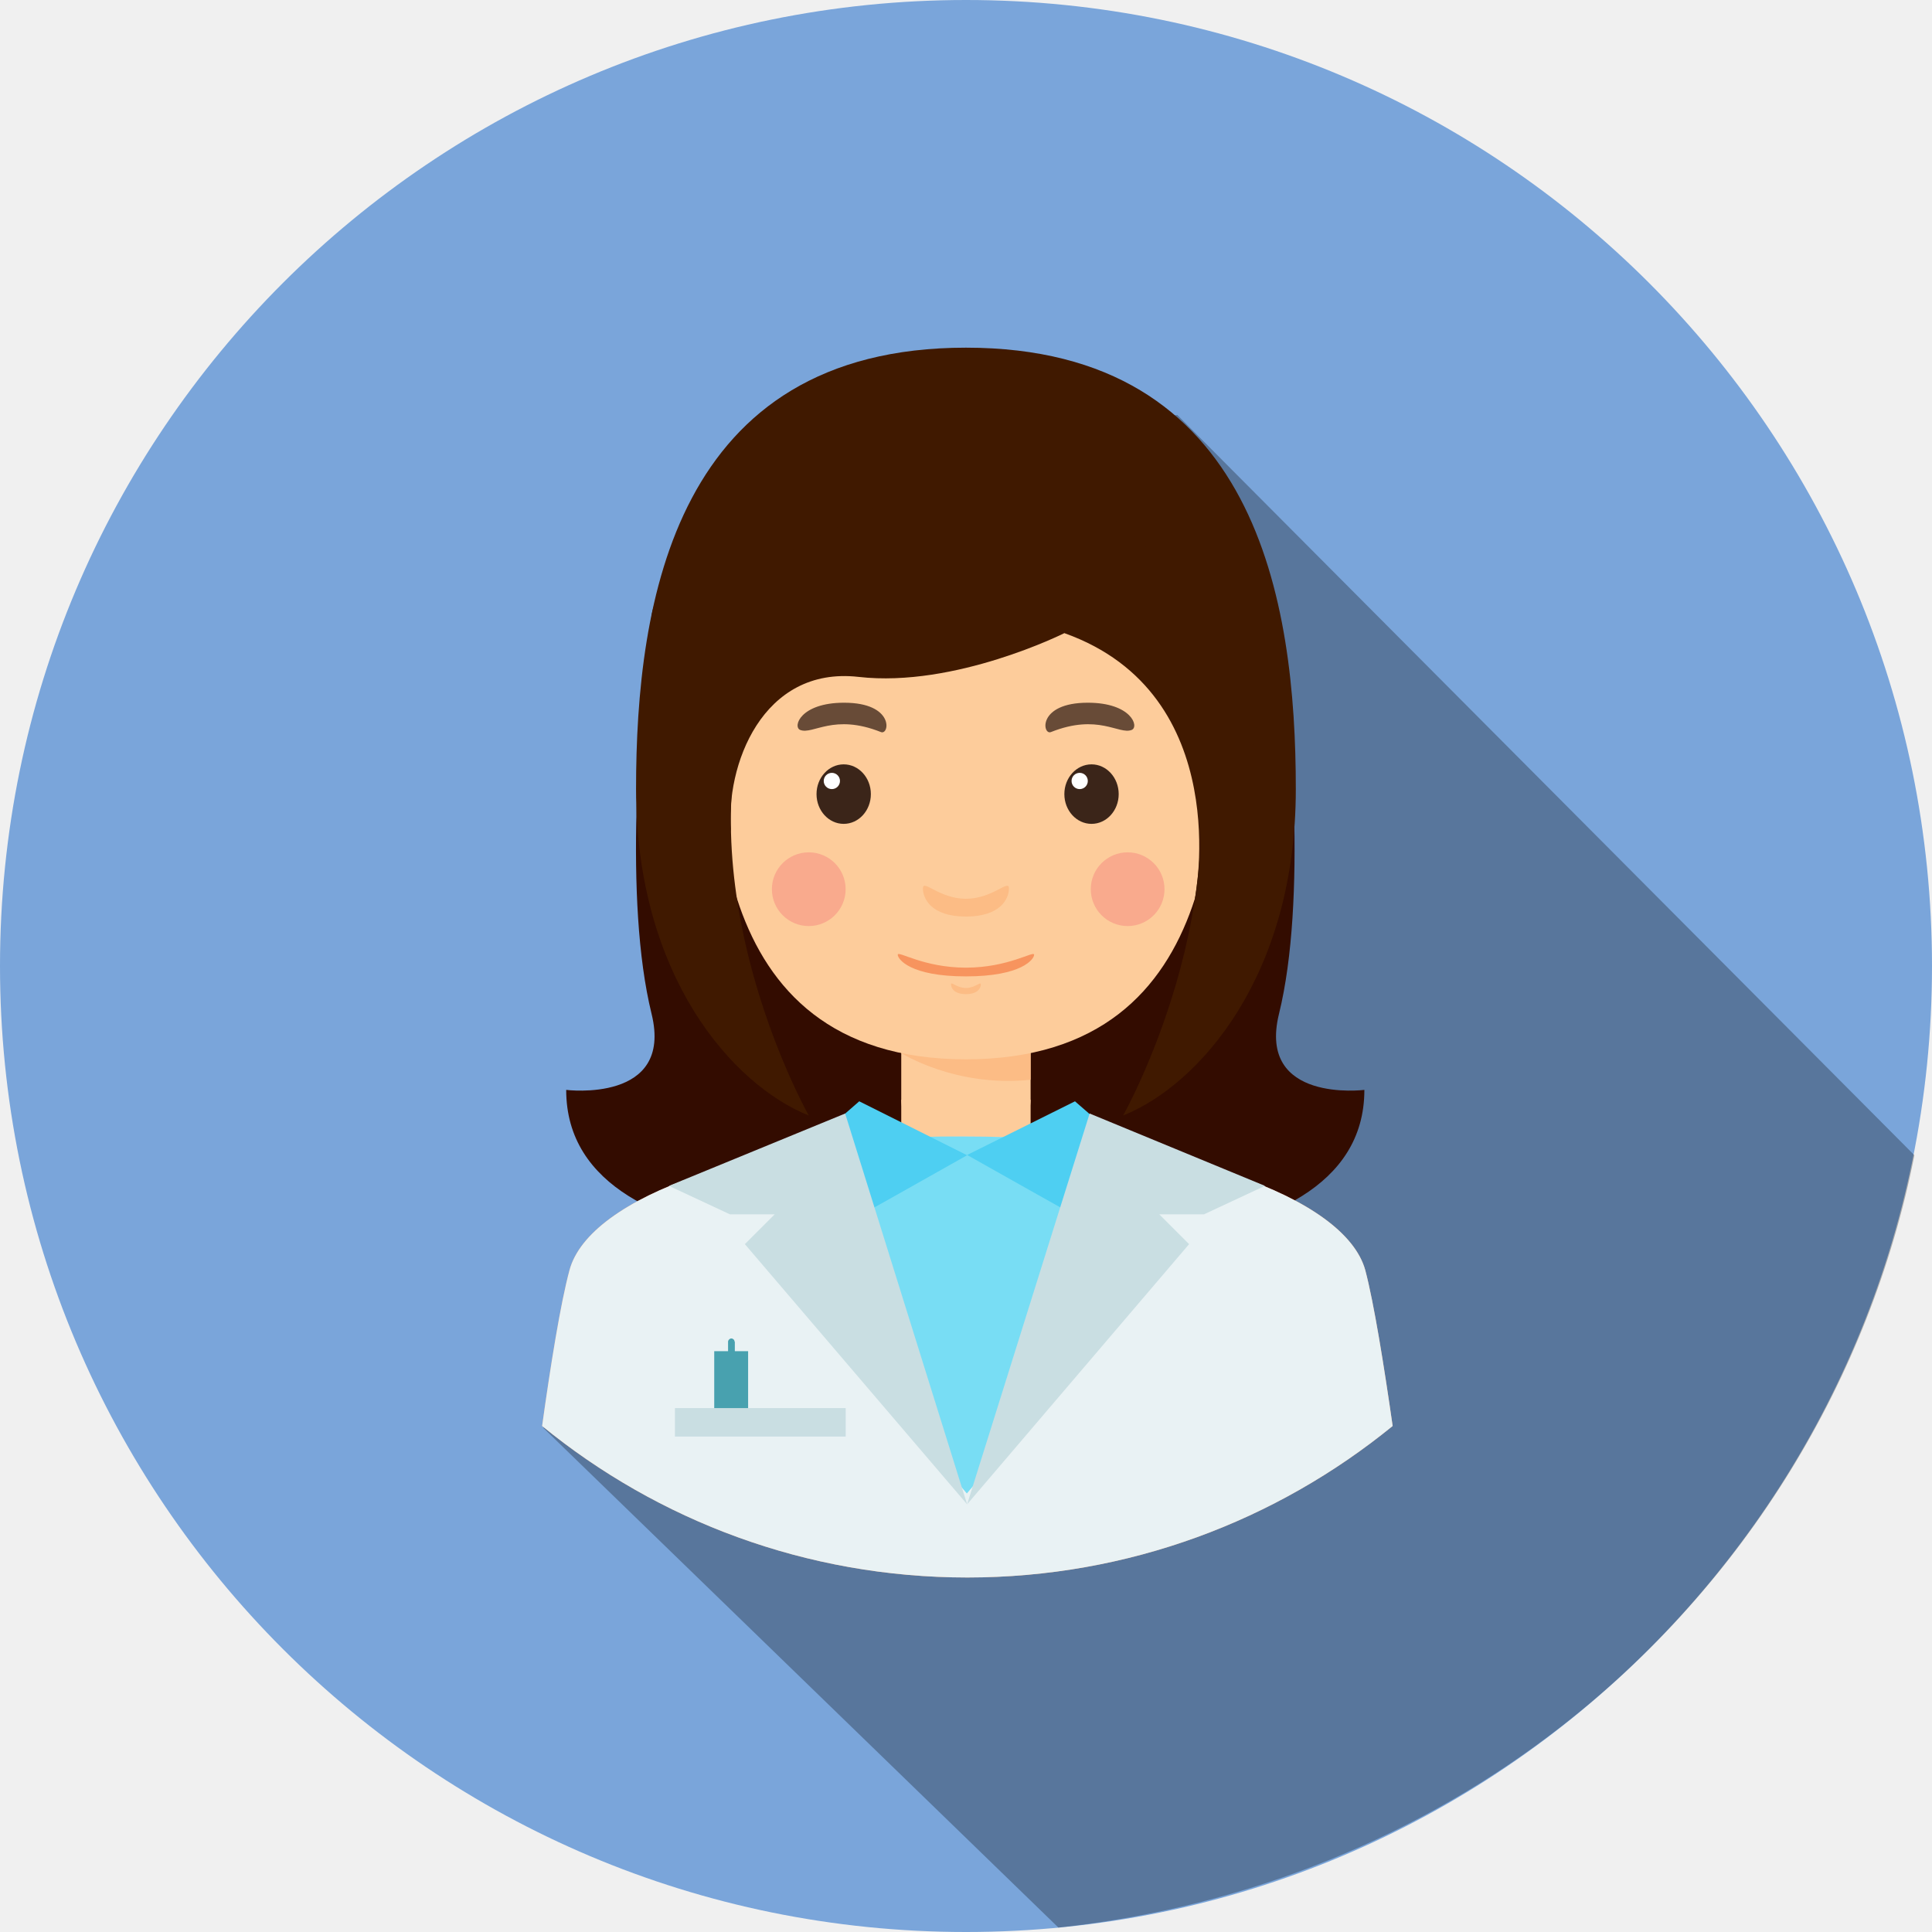
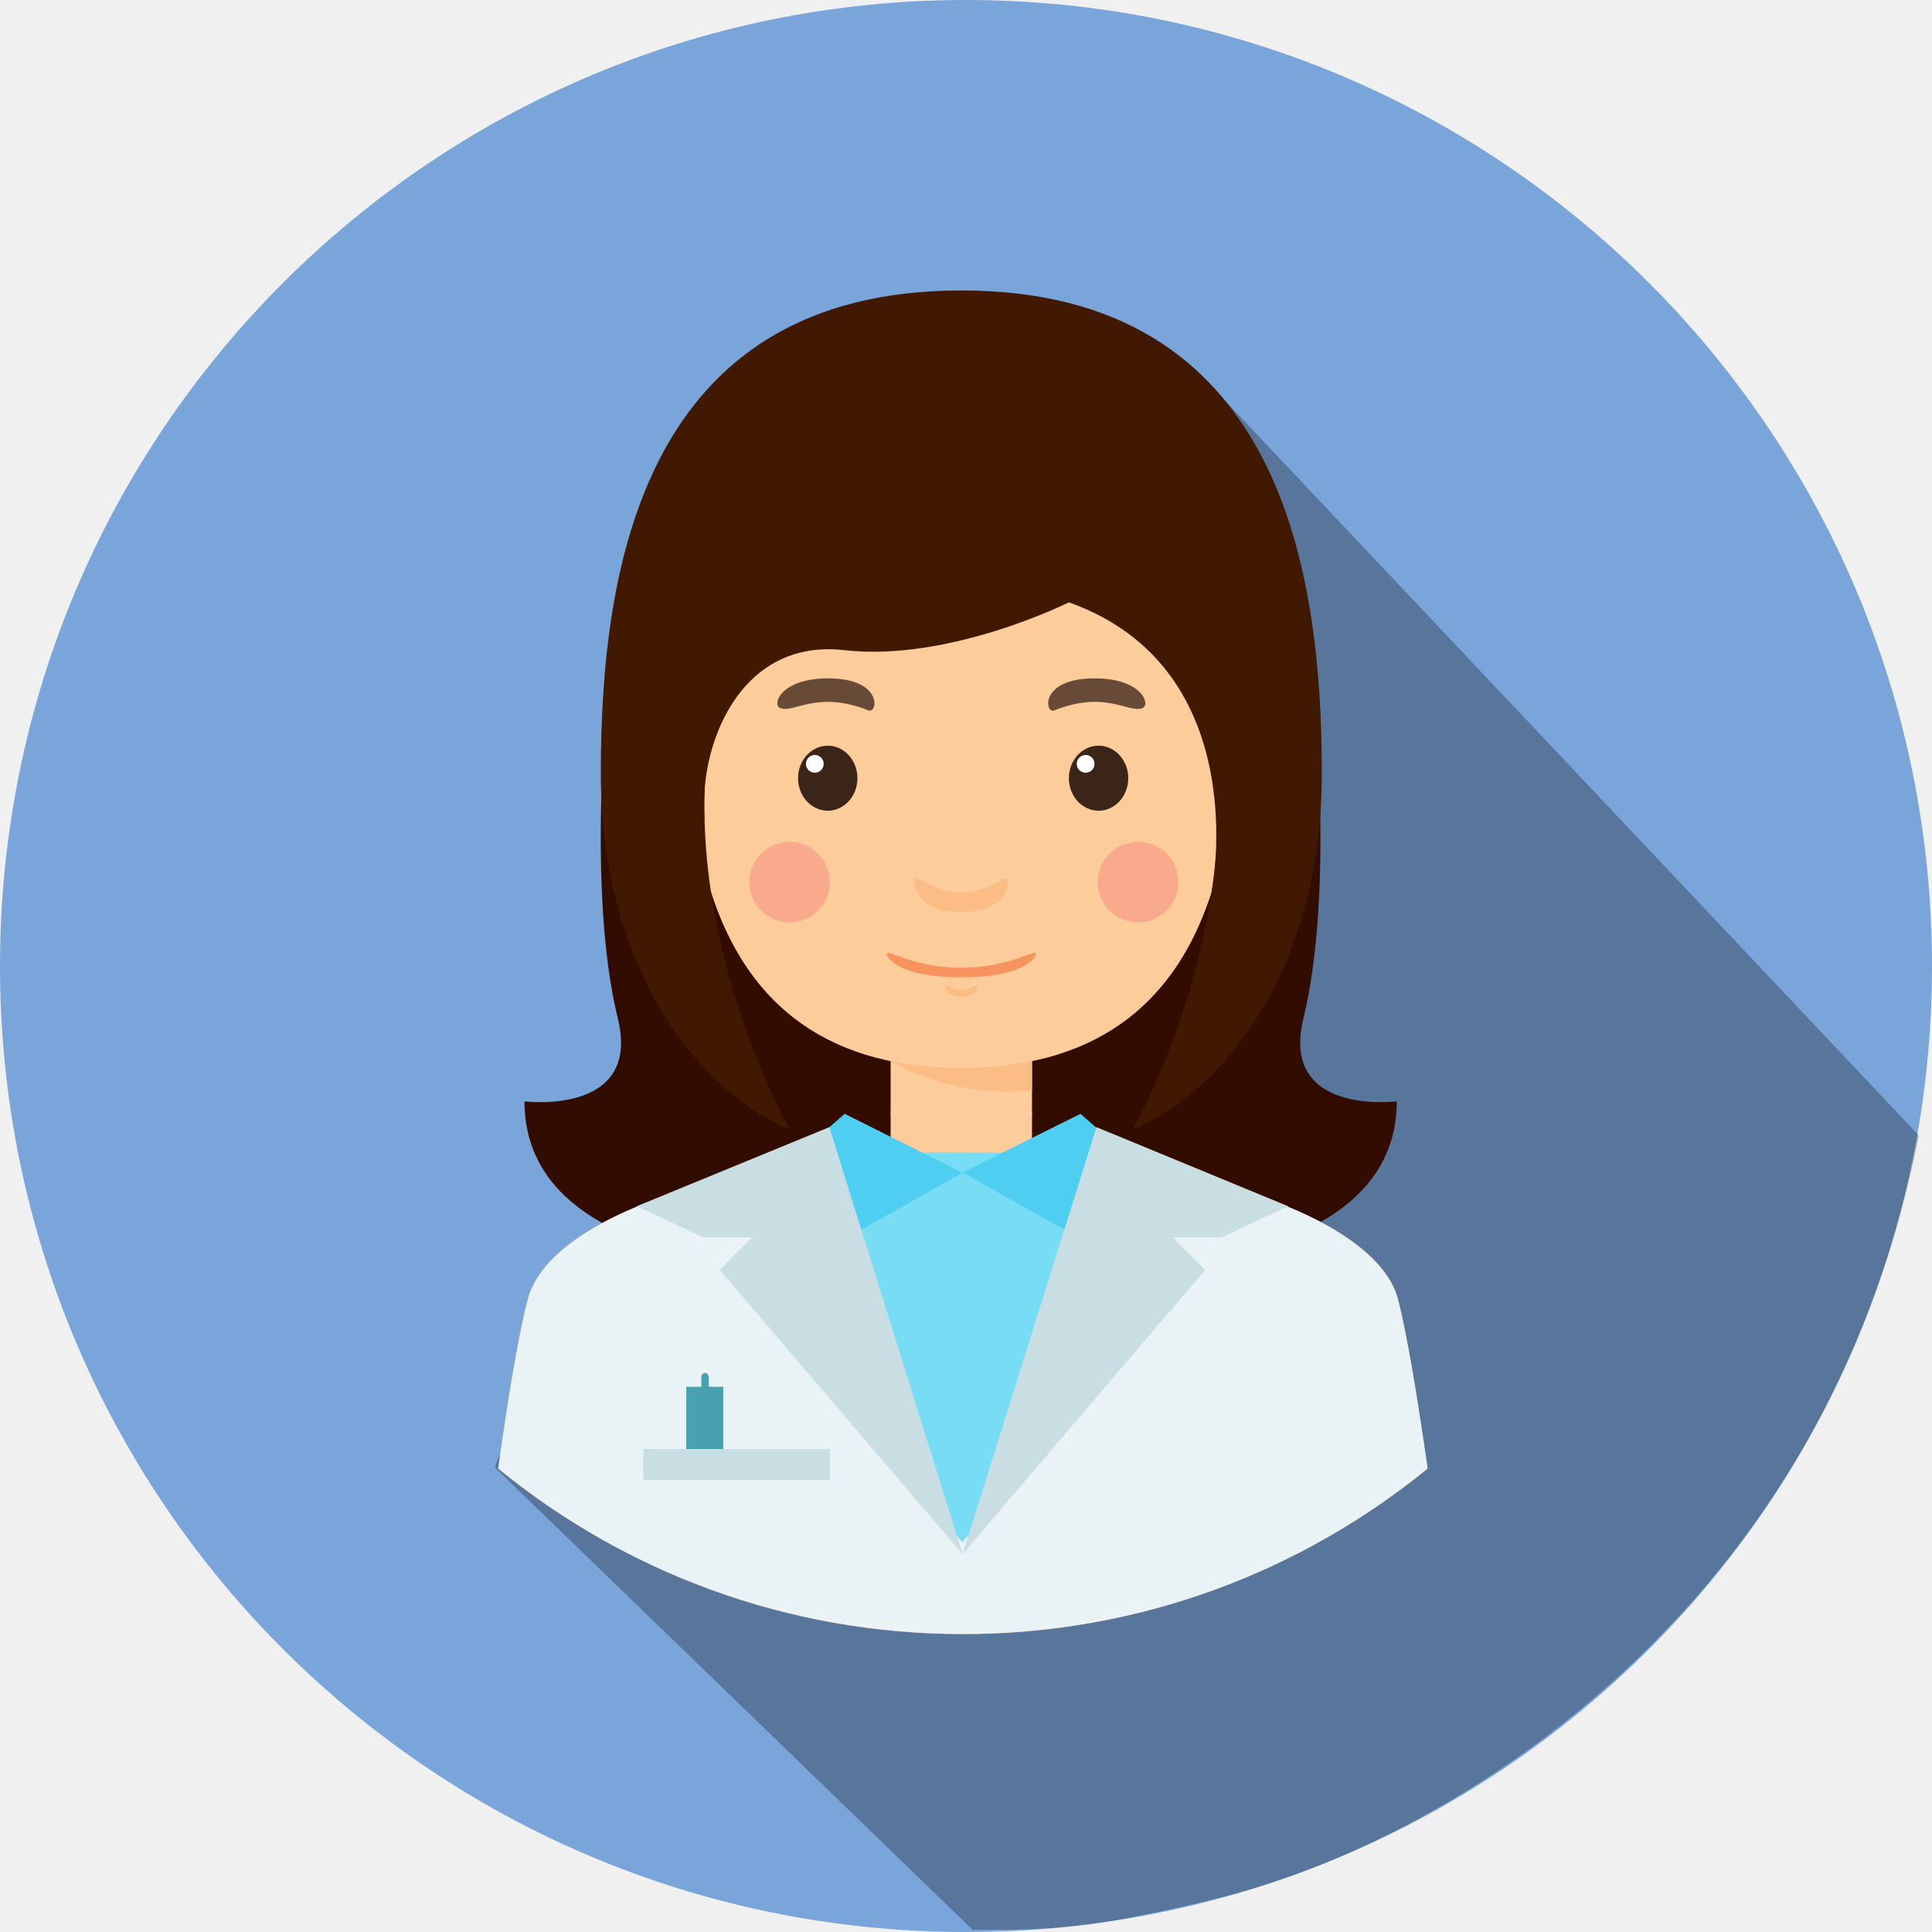
<svg xmlns="http://www.w3.org/2000/svg" width="439px" height="439px" viewBox="0 0 439 439" version="1.1">
  <defs />
  <g id="Page-1" stroke="none" stroke-width="1" fill="none" fill-rule="evenodd">
    <g id="Layer_1">
      <circle id="Oval" fill="#7AA5DA" cx="219.5" cy="219.5" r="219.5" />
-       <path d="M258.465,92.625 C228.097,78.221 194.876,75.091 172.5,105.5 C154.919,126.306 176.188,146.392 165,172 C163.402,178.402 156.197,189.698 153,194.5 C141.812,204.102 157.303,210.498 160.5,218.5 C170.089,247.308 175.376,246.496 153,262.5 C148.498,265.317 123.684,319.672 123.5,324.5 L240.5,438 C284.046,433.304 323.169,416.805 354.5,392.5 C396.556,359.874 424.971,313.217 435,262.5 L267.526,94.296 C264.879,94.658 260.64,93.714 258.465,92.625 Z" id="Shape" fill-opacity="0.285" fill="#000000" style="mix-blend-mode: multiply;" />
+       <path d="M238.547,71.225 C206.473,55.928 198.133,86.706 174.5,119 C155.931,141.095 151.648,128.324 139.831,155.518 C138.143,162.317 153.376,177.901 150,183 C138.184,193.197 144.376,199.002 147.753,207.5 C157.881,238.093 177.133,255.504 153.5,272.5 C148.745,275.491 112.694,328.373 112.5,333.5 L221,438.5 C239.066,438.5 247,438.5 276,431.5 C305,424.5 332.631,409.168 354,392.5 C398.419,357.852 425.408,311.86 436,258 L274.576,87.024 C272.051,84.35 263.5,92 263.5,92 C260.704,92.385 240.844,72.381 238.547,71.225 Z" id="Shape" fill-opacity="0.285" fill="#000000" style="mix-blend-mode: multiply;" />
    </g>
-     <g id="Group-2" transform="translate(123, 79)">
-       <g id="girl" transform="translate(5, 0)">
+     <g id="Group-2" transform="translate(113, 66)">
+       <g id="girl" transform="translate(5.463918, 0)">
        <g id="Group">
-           <path d="M91.485,43.514 L91.485,203.518 C91.485,203.518 0.655,212.93 0.655,168.652 C0.655,168.652 25.052,171.727 20.057,151.379 C13.725,125.583 17.267,83.805 20.057,60.971 C22.847,38.136 91.485,43.514 91.485,43.514 L91.485,43.514 Z" id="Shape" fill="#330C00" />
-           <path d="M91.191,43.514 L91.191,203.518 C91.191,203.518 182.021,212.93 182.021,168.652 C182.021,168.652 157.624,171.727 162.619,151.379 C168.951,125.583 165.409,83.805 162.619,60.971 C159.828,38.136 91.191,43.514 91.191,43.514 L91.191,43.514 Z" id="Shape" fill="#330C00" />
-           <g transform="translate(20, 32)">
+           <path d="M99.973,47.54 L99.973,222.349 C99.973,222.349 0.716,232.632 0.716,184.257 C0.716,184.257 27.376,187.616 21.918,165.386 C14.998,137.203 18.869,91.559 21.918,66.612 C24.967,41.665 99.973,47.54 99.973,47.54 L99.973,47.54 Z" id="Shape" fill="#330C00" />
+           <path d="M99.652,47.54 L99.652,222.349 C99.652,222.349 198.91,232.632 198.91,184.257 C198.91,184.257 172.249,187.616 177.707,165.386 C184.627,137.203 180.756,91.559 177.707,66.612 C174.657,41.665 99.652,47.54 99.652,47.54 L99.652,47.54 Z" id="Shape" fill="#330C00" />
+           <g transform="translate(21.85567, 34.96085)">
            <g>
-               <rect id="Rectangle-path" fill="#FDCC9B" x="56.788" y="124.41" width="29.395" height="32.923" />
-               <path d="M56.788,128.288 C56.788,128.288 69.152,136.162 86.183,134.339 L86.183,124.41 L56.788,124.41 L56.788,128.288 L56.788,128.288 Z" id="Shape" fill="#FCBC85" />
-               <ellipse id="Oval" fill="#FCBC85" cx="14.4" cy="73.36" rx="14.343" ry="16.364" />
-               <ellipse id="Oval" fill="#FCBC85" cx="128.568" cy="73.36" rx="14.343" ry="16.364" />
-               <path d="M128.51,42.104 C128.51,18 110.873,0.364 71.485,0.364 C32.095,0.364 14.459,18.001 14.459,42.104 C14.459,66.208 10.344,129.701 71.485,129.701 C132.626,129.701 128.51,66.209 128.51,42.104 L128.51,42.104 Z" id="Shape" fill="#FDCC9B" />
-               <g transform="translate(33, 48)">
-                 <g transform="translate(4, 14)" id="Oval">
-                   <ellipse fill="#3B2519" cx="6.709" cy="7.442" rx="6.173" ry="6.761" />
-                   <circle fill="#FFFFFF" cx="4.018" cy="4.457" r="1.846" />
+               <rect id="Rectangle-path" fill="#FDCC9B" x="62.057" y="135.921" width="32.122" height="35.969" />
+               <path d="M62.057,140.158 C62.057,140.158 75.568,148.761 94.179,146.769 L94.179,135.921 L62.057,135.921 L62.057,140.158 L62.057,140.158 Z" id="Shape" fill="#FCBC85" />
+               <ellipse id="Oval" fill="#FCBC85" cx="15.736" cy="80.148" rx="15.674" ry="17.878" />
+               <ellipse id="Oval" fill="#FCBC85" cx="140.497" cy="80.148" rx="15.674" ry="17.878" />
+               <path d="M140.434,46 C140.434,19.665 121.16,0.398 78.118,0.398 C35.073,0.398 15.801,19.667 15.801,46 C15.801,72.334 11.304,141.702 78.118,141.702 C144.932,141.702 140.434,72.335 140.434,46 L140.434,46 Z" id="Shape" fill="#FDCC9B" />
+               <g transform="translate(36.06186, 52.44128)">
+                 <g transform="translate(4.371134, 15.29537)" id="Oval">
+                   <ellipse fill="#3B2519" cx="7.331" cy="8.131" rx="6.746" ry="7.387" />
+                   <ellipse fill="#FFFFFF" cx="4.391" cy="4.869" rx="2.017" ry="2.017" />
                </g>
-                 <path d="M0.834,6.865 C3.753,7.982 8.44,3.066 19.17,7.343 C21.125,8.123 22.293,0.675 10.792,0.675 C0.834,0.675 -0.93,6.189 0.834,6.865 L0.834,6.865 Z" id="Shape" fill="#684B37" />
-                 <g transform="translate(60, 14)" id="Oval">
-                   <ellipse fill="#3B2519" cx="7.023" cy="7.442" rx="6.173" ry="6.761" />
-                   <circle fill="#FFFFFF" cx="4.332" cy="4.457" r="1.847" />
+                 <path d="M0.911,7.5 C4.101,8.721 9.223,3.35 20.949,8.022 C23.085,8.875 24.361,0.737 11.793,0.737 C0.911,0.737 -1.016,6.762 0.911,7.5 L0.911,7.5 Z" id="Shape" fill="#684B37" />
+                 <g transform="translate(65.56701, 15.29537)" id="Oval">
+                   <ellipse fill="#3B2519" cx="7.675" cy="8.131" rx="6.746" ry="7.387" />
+                   <ellipse fill="#FFFFFF" cx="4.734" cy="4.869" rx="2.018" ry="2.018" />
                </g>
-                 <path d="M76.135,6.865 C73.216,7.982 68.53,3.066 57.8,7.343 C55.845,8.123 54.677,0.675 66.178,0.675 C76.135,0.675 77.899,6.189 76.135,6.865 L76.135,6.865 Z" id="Shape" fill="#684B37" />
+                 <path d="M83.199,7.5 C80.009,8.721 74.888,3.35 63.163,8.022 C61.026,8.875 59.75,0.737 72.318,0.737 C83.199,0.737 85.127,6.762 83.199,7.5 L83.199,7.5 Z" id="Shape" fill="#684B37" />
              </g>
-               <path d="M71.485,93.223 C65.385,93.223 61.711,88.666 61.711,90.871 C61.711,93.075 63.475,97.265 71.485,97.265 C79.495,97.265 81.258,93.076 81.258,90.871 C81.258,88.666 77.584,93.223 71.485,93.223 L71.485,93.223 Z" id="Shape" fill="#FCBC85" />
-               <path d="M71.485,113.493 C69.375,113.493 68.104,111.917 68.104,112.68 C68.104,113.443 68.714,114.892 71.485,114.892 C74.256,114.892 74.865,113.443 74.865,112.68 C74.865,111.917 73.594,113.493 71.485,113.493 L71.485,113.493 Z" id="Shape" fill="#FCBC85" />
-               <path d="M71.485,108.876 C61.816,108.876 55.992,104.938 55.992,105.936 C55.992,106.933 58.788,110.86 71.485,110.86 C84.182,110.86 86.978,106.933 86.978,105.936 C86.978,104.939 81.153,108.876 71.485,108.876 L71.485,108.876 Z" id="Shape" fill="#F7945E" />
+               <path d="M78.118,101.849 C71.452,101.849 67.437,96.87 67.437,99.279 C67.437,101.687 69.364,106.265 78.118,106.265 C86.871,106.265 88.797,101.688 88.797,99.279 C88.797,96.87 84.783,101.849 78.118,101.849 L78.118,101.849 Z" id="Shape" fill="#FCBC85" />
+               <path d="M78.118,123.994 C75.812,123.994 74.423,122.272 74.423,123.106 C74.423,123.94 75.09,125.523 78.118,125.523 C81.146,125.523 81.811,123.94 81.811,123.106 C81.811,122.272 80.422,123.994 78.118,123.994 L78.118,123.994 Z" id="Shape" fill="#FCBC85" />
+               <path d="M78.118,118.95 C67.552,118.95 61.187,114.648 61.187,115.738 C61.187,116.827 64.243,121.118 78.118,121.118 C91.993,121.118 95.048,116.827 95.048,115.738 C95.048,114.649 88.683,118.95 78.118,118.95 L78.118,118.95 Z" id="Shape" fill="#F7945E" />
            </g>
-             <circle id="Oval" fill="#F9AA8D" cx="35.771" cy="91.048" r="8.377" />
-             <circle id="Oval" fill="#F9AA8D" cx="108.229" cy="91.048" r="8.377" />
+             <ellipse id="Oval" fill="#F9AA8D" cx="39.09" cy="99.472" rx="9.154" ry="9.152" />
+             <ellipse id="Oval" fill="#F9AA8D" cx="118.271" cy="99.472" rx="9.154" ry="9.152" />
          </g>
-           <path d="M76.788,170.92 C76.788,170.92 76.787,184.159 91.485,184.159 C106.182,184.159 106.182,170.92 106.182,170.92 C106.182,170.92 90.933,165.368 76.788,170.92 L76.788,170.92 Z" id="Shape" fill="#FDCC9B" />
-           <path d="M91.485,0 C25.346,0 16.528,57.747 16.528,100.303 C16.528,142.86 38.559,167.573 55.771,174.475 C55.771,174.475 28.286,125.767 41.807,80.675 C52.87,43.781 91.485,54.675 91.485,54.675 C91.485,54.675 130.098,43.78 141.162,80.675 C154.683,125.767 127.198,174.475 127.198,174.475 C144.411,167.573 166.442,142.86 166.442,100.303 C166.442,57.747 157.624,0 91.485,0 L91.485,0 Z" id="Shape" fill="#401900" />
-           <path d="M113.85,64.864 C113.85,64.864 89.026,77.308 67.104,74.81 C45.183,72.311 36.763,95.038 38.101,110.079 L30.785,76.603 L44.013,50.118 L81.711,30.718 L117.332,32.364 L134.225,47.032 L148.569,64.864 L158.652,76.603 L153.801,112.729 L143.533,125.078 C143.534,125.078 152.824,78.728 113.85,64.864 L113.85,64.864 Z" id="Shape" fill="#401900" />
+           <path d="M83.913,186.735 C83.913,186.735 83.912,201.199 99.973,201.199 C116.034,201.199 116.034,186.735 116.034,186.735 C116.034,186.735 99.37,180.669 83.913,186.735 L83.913,186.735 Z" id="Shape" fill="#FDCC9B" />
+           <path d="M99.973,0 C27.698,0 18.062,63.09 18.062,109.584 C18.062,156.078 42.137,183.078 60.946,190.619 C60.946,190.619 30.91,137.404 45.686,88.14 C57.775,47.832 99.973,59.734 99.973,59.734 C99.973,59.734 142.169,47.831 154.26,88.14 C169.035,137.404 139,190.619 139,190.619 C157.81,183.078 181.885,156.078 181.885,109.584 C181.885,63.09 172.249,0 99.973,0 L99.973,0 Z" id="Shape" fill="#401900" />
+           <path d="M124.413,70.866 C124.413,70.866 97.286,84.461 73.33,81.732 C49.375,79.002 40.174,103.832 41.636,120.264 L33.641,83.691 L48.097,54.755 L89.292,33.56 L128.218,35.359 L146.679,51.384 L162.354,70.866 L173.372,83.691 L168.071,123.159 L156.85,136.651 C156.852,136.651 167.004,86.012 124.413,70.866 L124.413,70.866 Z" id="Shape" fill="#401900" />
        </g>
      </g>
-       <g id="doctor-(2)" transform="translate(0, 171)">
+       <g id="doctor-(2)" transform="translate(0, 186.8221)">
        <g id="Layer_1">
-           <g id="Group" transform="translate(0, 8.00565)" fill="#E2A379">
-             <path d="M96.815,35.163 C124.468,35.163 120.095,1.478 120.095,1.478 C120.095,1.478 114.614,12.132 96.63,12.132 C78.647,12.132 73.535,1.478 73.535,1.478 C73.535,1.478 69.163,35.163 96.815,35.163 L96.815,35.163 Z" id="Shape" />
-             <path d="M96.569,0.246 C49.023,0.246 10.901,13.856 6.405,30.606 C4.373,38.119 2.094,52.283 0.185,66.016 C26.483,87.508 60.171,100.44 96.815,100.44 C133.46,100.44 167.086,87.508 193.446,66.016 C191.475,52.283 189.196,38.058 187.225,30.606 C182.606,13.856 144.053,0.246 96.569,0.246 L96.569,0.246 Z" id="Shape" />
+           <g id="Group" transform="translate(0, 8.746386)" fill="#E2A379">
+             <path d="M105.798,38.417 C136.017,38.417 131.238,1.615 131.238,1.615 C131.238,1.615 125.248,13.254 105.596,13.254 C85.944,13.254 80.358,1.615 80.358,1.615 C80.358,1.615 75.58,38.417 105.798,38.417 L105.798,38.417 Z" id="Shape" />
+             <path d="M105.529,0.269 C53.572,0.269 11.912,15.138 6.999,33.438 C4.778,41.646 2.288,57.121 0.202,72.124 C28.94,95.605 65.754,109.734 105.798,109.734 C145.843,109.734 182.589,95.605 211.394,72.124 C209.241,57.121 206.75,41.579 204.597,33.438 C199.549,15.138 157.418,0.269 105.529,0.269 L105.529,0.269 Z" id="Shape" />
          </g>
-           <path d="M96.569,8.252 C49.023,8.252 10.901,21.862 6.405,38.612 C4.373,46.125 2.094,60.289 0.185,74.021 C26.483,95.514 60.171,108.446 96.815,108.446 C133.46,108.446 167.086,95.514 193.446,74.021 C191.475,60.289 189.196,46.063 187.225,38.612 C182.606,21.862 144.053,8.252 96.569,8.252 L96.569,8.252 Z" id="Shape" fill="#E9F2F4" />
-           <rect id="Rectangle-path" fill="#C9DEE2" x="30.363" y="69.957" width="38.8" height="6.466" />
-           <g id="Group" transform="translate(38.8, 53.57627)" fill="#48A1AF">
-             <rect id="Rectangle-path" x="0.493" y="3.449" width="7.698" height="12.932" />
-             <path d="M5.112,1.293 C5.112,0.862 4.742,0.554 4.373,0.554 C4.003,0.554 3.634,0.924 3.634,1.293 L3.634,3.88 L5.173,3.88 L5.173,1.293 L5.112,1.293 L5.112,1.293 Z" id="Shape" />
+           <path d="M105.529,9.016 C53.572,9.016 11.912,23.884 6.999,42.184 C4.778,50.393 2.288,65.867 0.202,80.87 C28.94,104.351 65.754,118.48 105.798,118.48 C145.843,118.48 182.589,104.351 211.394,80.87 C209.241,65.867 206.75,50.325 204.597,42.184 C199.549,23.884 157.418,9.016 105.529,9.016 L105.529,9.016 Z" id="Shape" fill="#E9F2F4" />
+           <rect id="Rectangle-path" fill="#C9DEE2" x="33.18" y="76.43" width="42.4" height="7.064" />
+           <g id="Group" transform="translate(42.4, 58.53351)" fill="#48A1AF">
+             <rect id="Rectangle-path" x="0.538" y="3.768" width="8.413" height="14.129" />
+             <path d="M5.586,1.413 C5.586,0.942 5.182,0.606 4.778,0.606 C4.375,0.606 3.971,1.009 3.971,1.413 L3.971,4.239 L5.653,4.239 L5.653,1.413 L5.586,1.413 L5.586,1.413 Z" id="Shape" />
          </g>
-           <path d="M96.507,8.252 L93.859,8.252 L93.182,8.252 L91.211,8.252 L90.78,8.252 C78.647,8.437 67.438,9.36 58.2,10.777 C58.2,10.777 60.663,34.116 60.663,46.864 L96.692,89.355 L132.597,46.925 C132.597,20.692 132.536,10.654 132.536,10.654 C122.251,9.114 110.426,8.252 96.507,8.252 L96.507,8.252 Z" id="Shape" fill="#78DDF4" />
-           <path d="M132.721,10.223 L121.265,0.246 L96.754,12.44 C96.754,12.44 132.536,32.638 132.721,32.515 L132.721,10.223 L132.721,10.223 Z" id="Shape" fill="#4ECFF2" />
-           <polygon id="Shape" fill="#C9DEE2" points="164.438 19.46 124.591 3.018 96.754 91.819 147.194 32.7 140.419 25.926 150.581 25.926" />
-           <path d="M60.787,10.223 L72.242,0.246 L96.754,12.501 C96.754,12.501 60.971,32.7 60.848,32.577 L60.848,10.223 L60.787,10.223 L60.787,10.223 Z" id="Shape" fill="#4ECFF2" />
-           <polygon id="Shape" fill="#C9DEE2" points="29.008 19.46 69.039 3.018 96.754 91.819 46.252 32.7 53.027 25.926 42.865 25.926" />
+           <path d="M105.462,9.016 L102.568,9.016 L101.827,9.016 L99.674,9.016 L99.203,9.016 C85.944,9.217 73.695,10.227 63.6,11.774 C63.6,11.774 66.292,37.273 66.292,51.2 L105.663,97.623 L144.9,51.267 C144.9,22.606 144.833,11.639 144.833,11.639 C133.594,9.957 120.672,9.016 105.462,9.016 L105.462,9.016 Z" id="Shape" fill="#78DDF4" />
+           <path d="M145.035,11.168 L132.517,0.269 L105.731,13.591 C105.731,13.591 144.833,35.658 145.035,35.524 L145.035,11.168 L145.035,11.168 Z" id="Shape" fill="#4ECFF2" />
+           <polygon id="Shape" fill="#C9DEE2" points="179.695 21.26 136.151 3.297 105.731 100.314 160.851 35.726 153.448 28.325 164.552 28.325" />
+           <path d="M66.427,11.168 L78.945,0.269 L105.731,13.658 C105.731,13.658 66.629,35.726 66.494,35.591 L66.494,11.168 L66.427,11.168 L66.427,11.168 Z" id="Shape" fill="#4ECFF2" />
+           <polygon id="Shape" fill="#C9DEE2" points="31.699 21.26 75.445 3.297 105.731 100.314 50.543 35.726 57.947 28.325 46.842 28.325" />
        </g>
      </g>
    </g>
  </g>
</svg>
